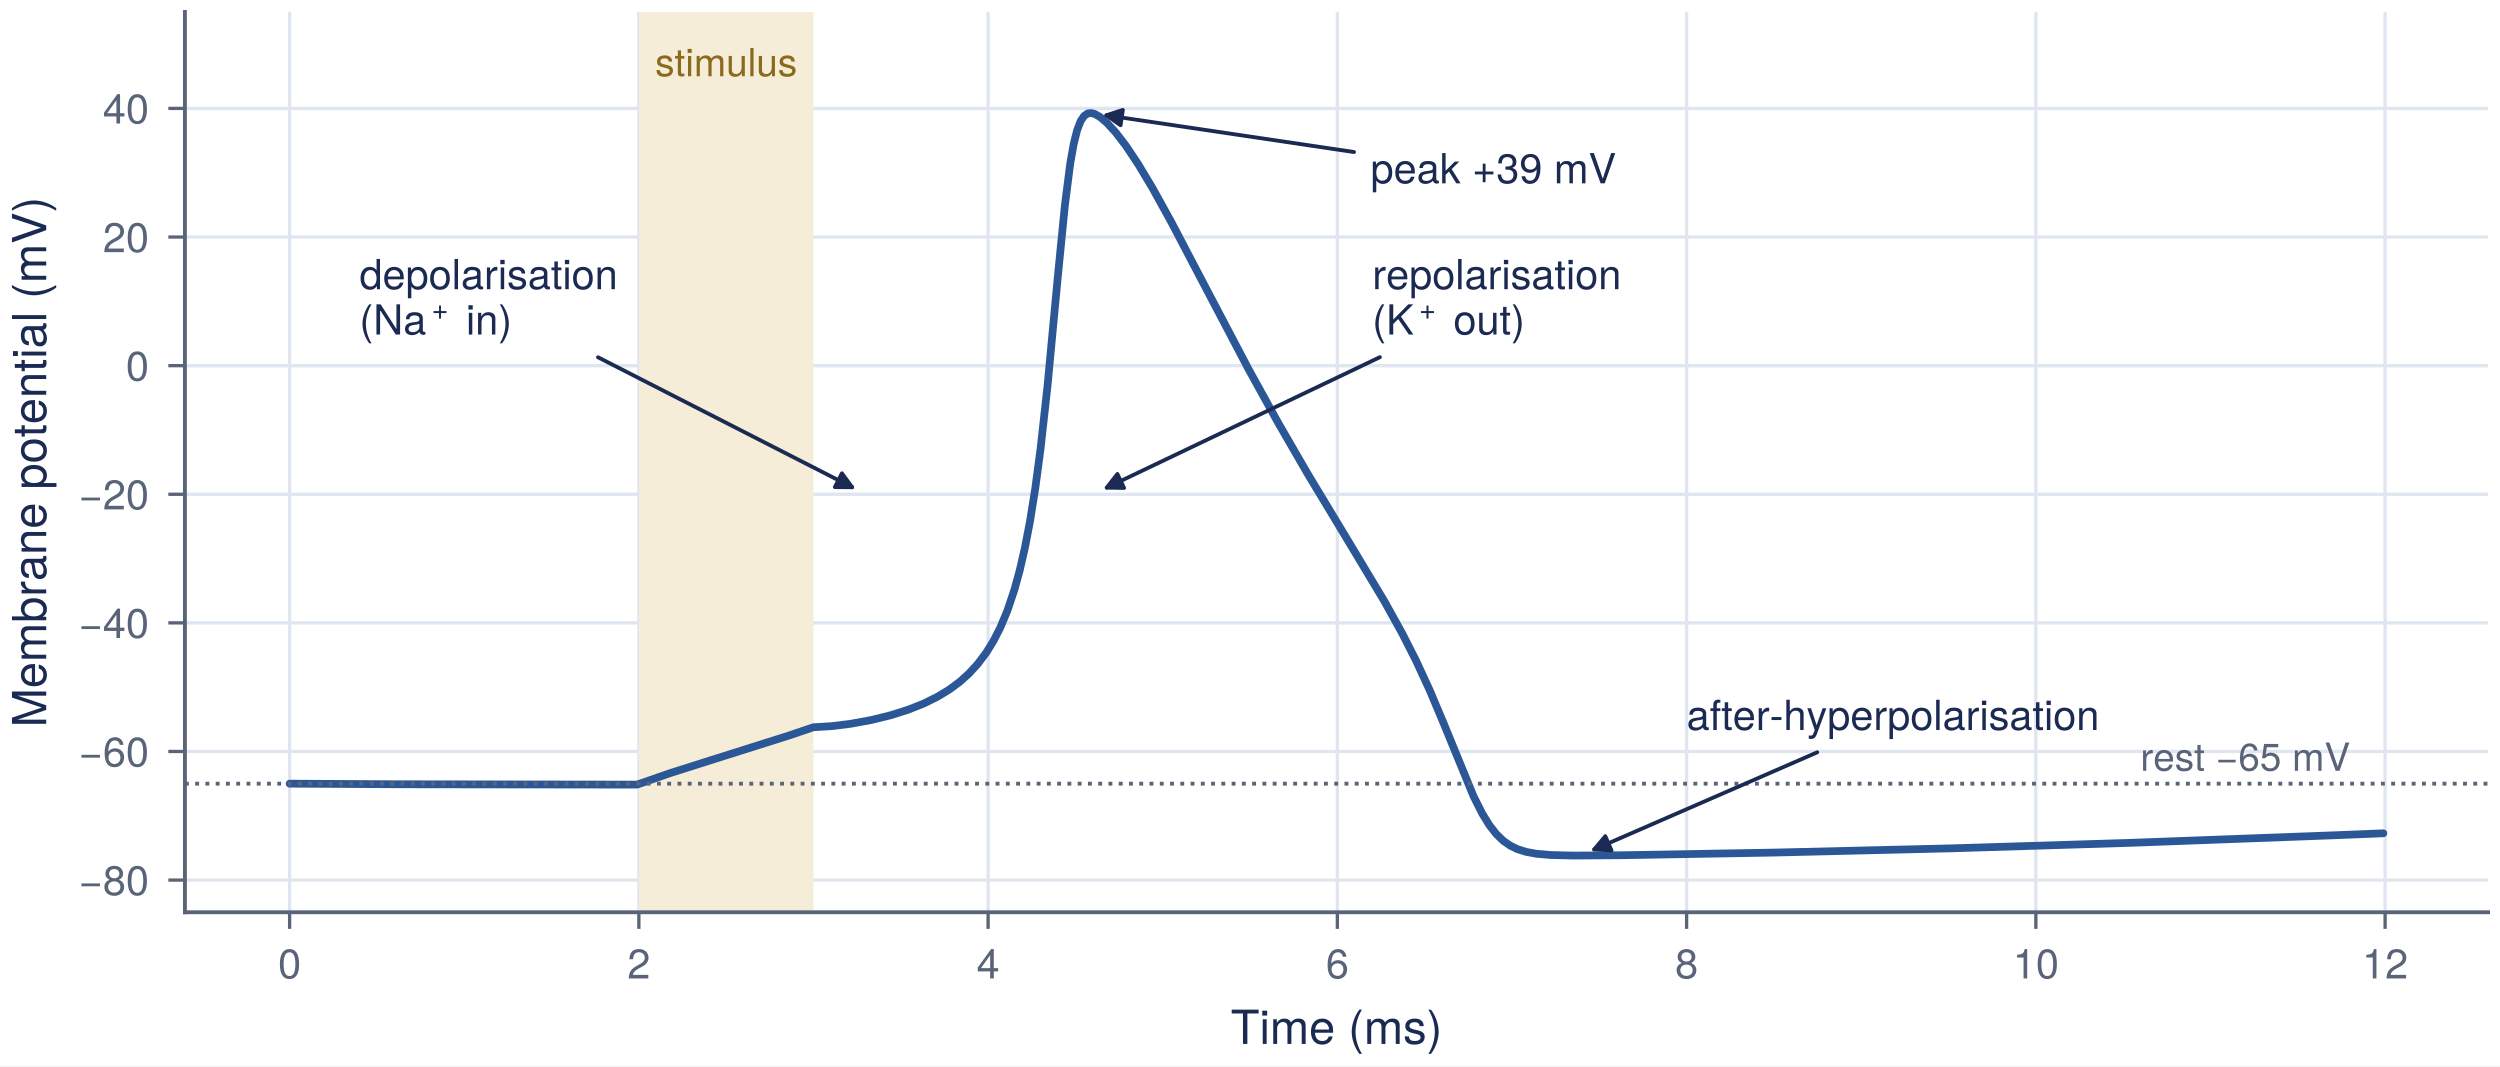
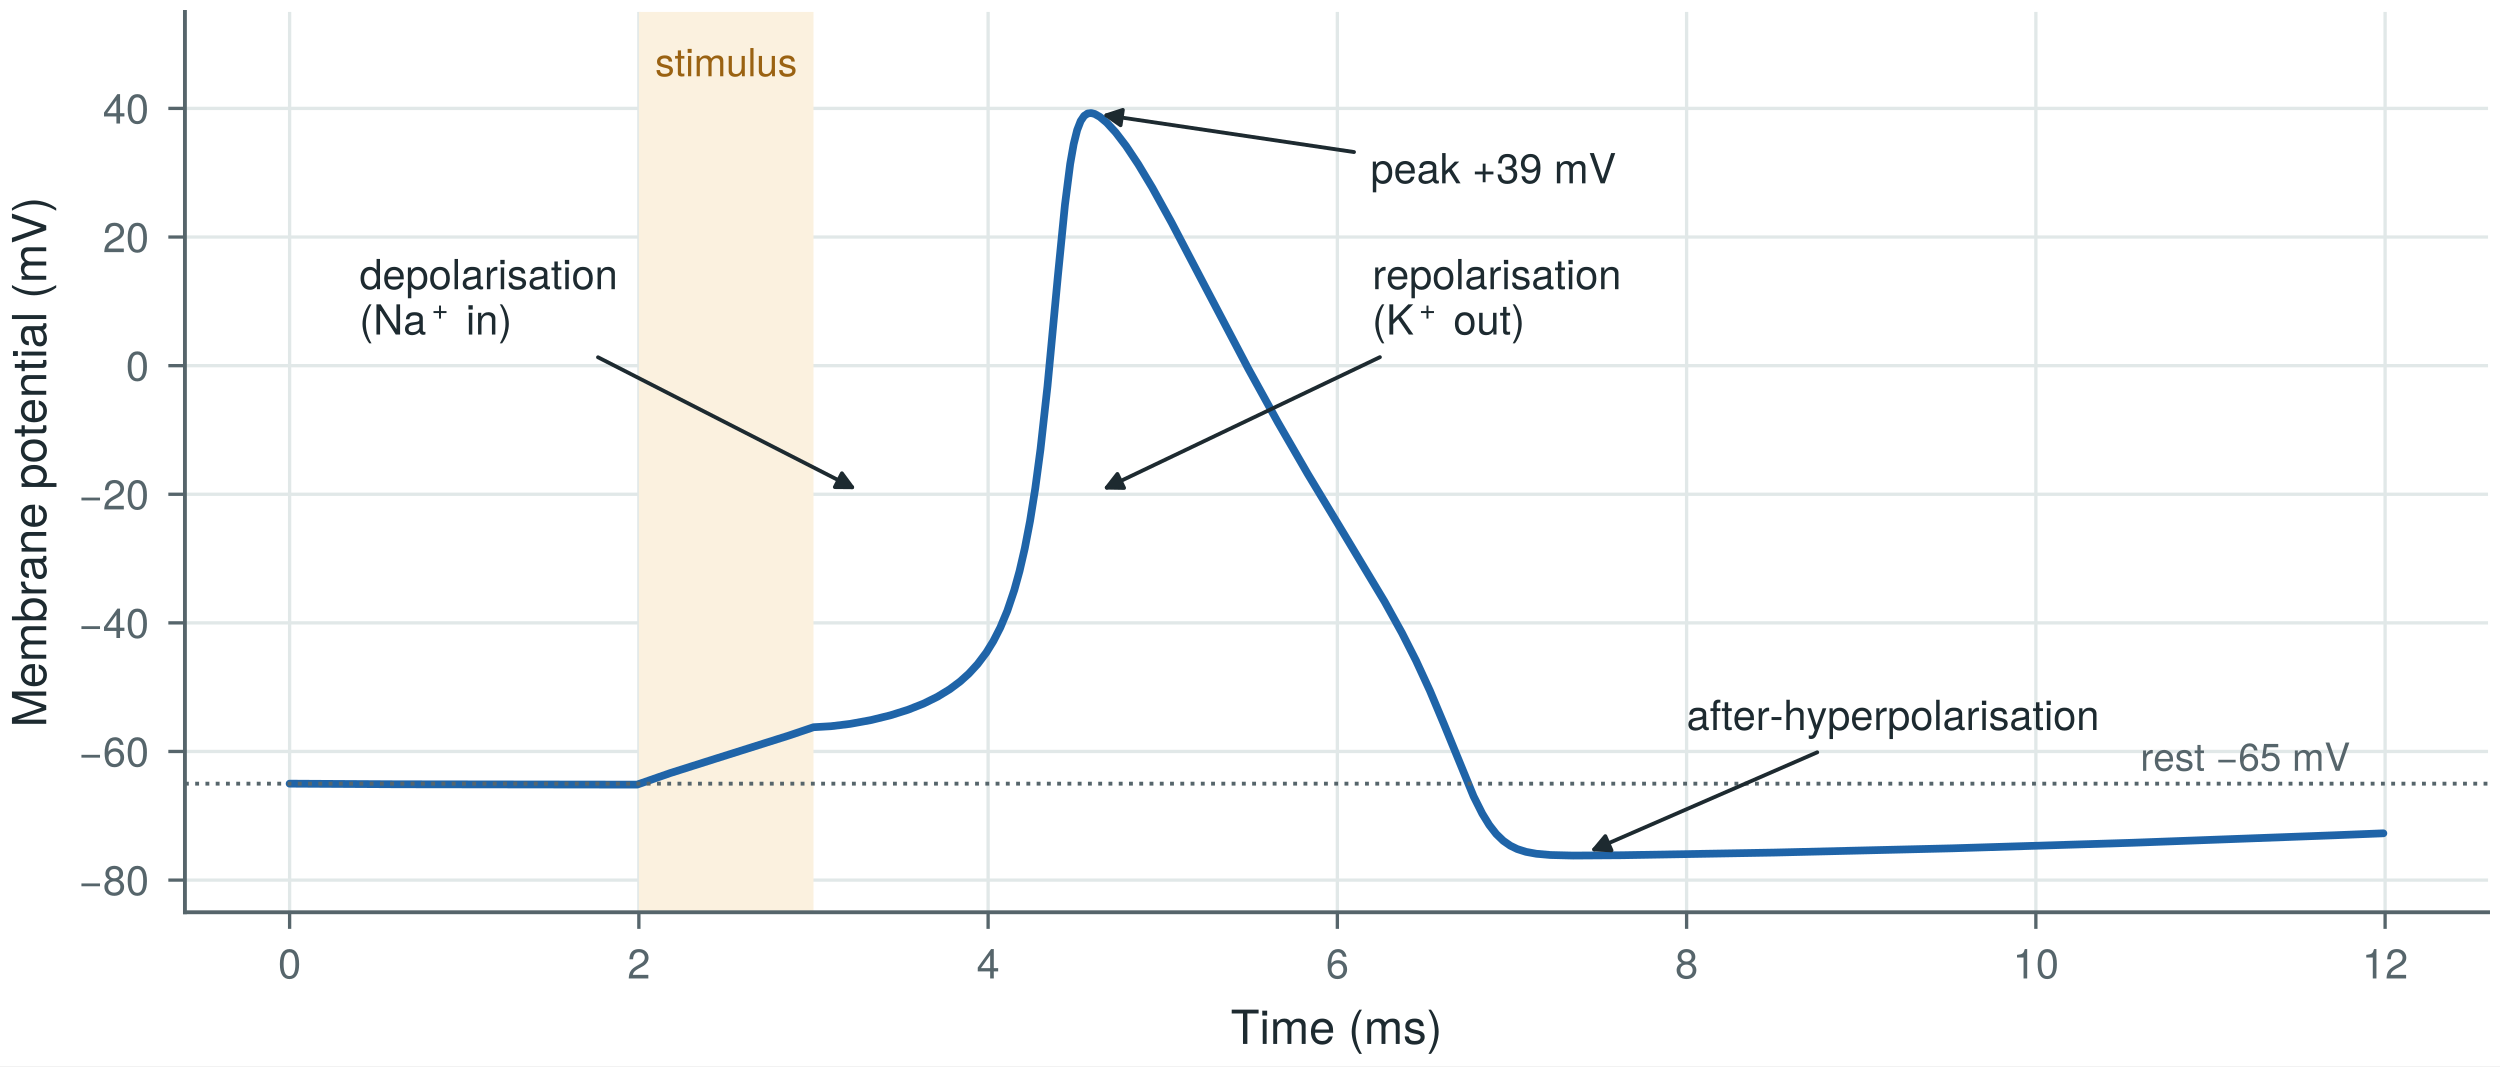
<svg xmlns="http://www.w3.org/2000/svg" xmlns:xlink="http://www.w3.org/1999/xlink" width="451.92pt" height="192.72pt" viewBox="0 0 451.92 192.72" version="1.1">
  <defs>
    <style type="text/css">*{stroke-linejoin: round; stroke-linecap: butt}</style>
  </defs>
  <g id="figure_1">
    <g id="patch_1">
      <path d="M 0 192.72  L 451.92 192.72  L 451.92 0  L 0 0  z " style="fill: #ffffff" />
    </g>
    <g id="axes_1">
      <g id="patch_2">
        <path d="M 33.429 164.907  L 449.76 164.907  L 449.76 2.16  L 33.429 2.16  z " style="fill: #ffffff" />
      </g>
      <g id="matplotlib.axis_1">
        <g id="xtick_1">
          <g id="line2d_1">
-             <path d="M 52.353 164.907  L 52.353 2.16  " clip-path="url(#pe7419ea3a1)" style="fill: none; stroke: #dfe6f0; stroke-width: 0.6; stroke-linecap: round" />
+             <path d="M 52.353 164.907  L 52.353 2.16  " clip-path="url(#pd0a937bdf8)" style="fill: none; stroke: #e1e8e8; stroke-width: 0.6; stroke-linecap: round" />
          </g>
          <g id="line2d_2">
            <defs>
-               <path id="mf13ac5f0f1" d="M 0 0  L 0 3  " style="stroke: #5a6478; stroke-width: 0.6" />
+               <path id="m36fbe61258" d="M 0 0  L 0 3  " style="stroke: #56656b; stroke-width: 0.6" />
            </defs>
            <g>
-               <use xlink:href="#mf13ac5f0f1" x="52.353" y="164.907" style="fill: #5a6478; stroke: #5a6478; stroke-width: 0.6" />
+               <use xlink:href="#m36fbe61258" x="52.353" y="164.907" style="fill: #56656b; stroke: #56656b; stroke-width: 0.6" />
            </g>
          </g>
          <g id="text_1">
-             <g style="fill: #5a6478" transform="translate(50.26863 176.875)scale(0.075 -0.075)">
+             <g style="fill: #56656b" transform="translate(50.26863 176.875)scale(0.075 -0.075)">
              <defs>
                <path id="TeXGyreHeros-Regular-30" d="M 3245 2182  C 3245 3757 2746 4538 1760 4538  C 781 4538 275 3744 275 2221  C 275 691 787 -96 1760 -96  C 2720 -96 3245 691 3245 2182  z M 2669 2234  C 2669 947 2374 371 1747 371  C 1152 371 851 973 851 2214  C 851 3456 1152 4038 1760 4038  C 2368 4038 2669 3450 2669 2234  z " transform="scale(0.015625)" />
              </defs>
              <use xlink:href="#TeXGyreHeros-Regular-30" />
            </g>
          </g>
        </g>
        <g id="xtick_2">
          <g id="line2d_3">
-             <path d="M 115.486 164.907  L 115.486 2.16  " clip-path="url(#pe7419ea3a1)" style="fill: none; stroke: #dfe6f0; stroke-width: 0.6; stroke-linecap: round" />
+             <path d="M 115.486 164.907  L 115.486 2.16  " clip-path="url(#pd0a937bdf8)" style="fill: none; stroke: #e1e8e8; stroke-width: 0.6; stroke-linecap: round" />
          </g>
          <g id="line2d_4">
            <g>
-               <use xlink:href="#mf13ac5f0f1" x="115.486" y="164.907" style="fill: #5a6478; stroke: #5a6478; stroke-width: 0.6" />
+               <use xlink:href="#m36fbe61258" x="115.486" y="164.907" style="fill: #56656b; stroke: #56656b; stroke-width: 0.6" />
            </g>
          </g>
          <g id="text_2">
-             <g style="fill: #5a6478" transform="translate(113.4016 176.875)scale(0.075 -0.075)">
+             <g style="fill: #56656b" transform="translate(113.4016 176.875)scale(0.075 -0.075)">
              <defs>
                <path id="TeXGyreHeros-Regular-32" d="M 3270 3206  C 3270 3974 2675 4538 1818 4538  C 890 4538 352 4064 320 2963  L 883 2963  C 928 3725 1242 4045 1798 4045  C 2310 4045 2694 3680 2694 3194  C 2694 2835 2483 2528 2080 2298  L 1491 1965  C 544 1427 269 998 218 0  L 3238 0  L 3238 557  L 851 557  C 909 928 1114 1165 1670 1491  L 2310 1837  C 2944 2176 3270 2650 3270 3206  z " transform="scale(0.015625)" />
              </defs>
              <use xlink:href="#TeXGyreHeros-Regular-32" />
            </g>
          </g>
        </g>
        <g id="xtick_3">
          <g id="line2d_5">
-             <path d="M 178.619 164.907  L 178.619 2.16  " clip-path="url(#pe7419ea3a1)" style="fill: none; stroke: #dfe6f0; stroke-width: 0.6; stroke-linecap: round" />
+             <path d="M 178.619 164.907  L 178.619 2.16  " clip-path="url(#pd0a937bdf8)" style="fill: none; stroke: #e1e8e8; stroke-width: 0.6; stroke-linecap: round" />
          </g>
          <g id="line2d_6">
            <g>
-               <use xlink:href="#mf13ac5f0f1" x="178.619" y="164.907" style="fill: #5a6478; stroke: #5a6478; stroke-width: 0.6" />
+               <use xlink:href="#m36fbe61258" x="178.619" y="164.907" style="fill: #56656b; stroke: #56656b; stroke-width: 0.6" />
            </g>
          </g>
          <g id="text_3">
-             <g style="fill: #5a6478" transform="translate(176.5345 176.875)scale(0.075 -0.075)">
+             <g style="fill: #56656b" transform="translate(176.5345 176.875)scale(0.075 -0.075)">
              <defs>
                <path id="TeXGyreHeros-Regular-34" d="M 3328 1088  L 3328 1594  L 2656 1594  L 2656 4538  L 2240 4538  L 179 1683  L 179 1088  L 2093 1088  L 2093 0  L 2656 0  L 2656 1088  L 3328 1088  z M 2093 1594  L 672 1594  L 2093 3578  L 2093 1594  z " transform="scale(0.015625)" />
              </defs>
              <use xlink:href="#TeXGyreHeros-Regular-34" />
            </g>
          </g>
        </g>
        <g id="xtick_4">
          <g id="line2d_7">
-             <path d="M 241.752 164.907  L 241.752 2.16  " clip-path="url(#pe7419ea3a1)" style="fill: none; stroke: #dfe6f0; stroke-width: 0.6; stroke-linecap: round" />
+             <path d="M 241.752 164.907  L 241.752 2.16  " clip-path="url(#pd0a937bdf8)" style="fill: none; stroke: #e1e8e8; stroke-width: 0.6; stroke-linecap: round" />
          </g>
          <g id="line2d_8">
            <g>
-               <use xlink:href="#mf13ac5f0f1" x="241.752" y="164.907" style="fill: #5a6478; stroke: #5a6478; stroke-width: 0.6" />
+               <use xlink:href="#m36fbe61258" x="241.752" y="164.907" style="fill: #56656b; stroke: #56656b; stroke-width: 0.6" />
            </g>
          </g>
          <g id="text_4">
-             <g style="fill: #5a6478" transform="translate(239.6675 176.875)scale(0.075 -0.075)">
+             <g style="fill: #56656b" transform="translate(239.6675 176.875)scale(0.075 -0.075)">
              <defs>
                <path id="TeXGyreHeros-Regular-36" d="M 3283 1408  C 3283 2253 2707 2822 1894 2822  C 1446 2822 1094 2650 851 2317  C 858 3424 1216 4038 1862 4038  C 2259 4038 2534 3789 2624 3354  L 3187 3354  C 3078 4096 2592 4538 1901 4538  C 845 4538 275 3648 275 2067  C 275 653 762 -96 1798 -96  C 2662 -96 3283 518 3283 1408  z M 2707 1363  C 2707 794 2323 403 1805 403  C 1280 403 883 813 883 1395  C 883 1958 1267 2323 1824 2323  C 2368 2323 2707 1971 2707 1363  z " transform="scale(0.015625)" />
              </defs>
              <use xlink:href="#TeXGyreHeros-Regular-36" />
            </g>
          </g>
        </g>
        <g id="xtick_5">
          <g id="line2d_9">
-             <path d="M 304.885 164.907  L 304.885 2.16  " clip-path="url(#pe7419ea3a1)" style="fill: none; stroke: #dfe6f0; stroke-width: 0.6; stroke-linecap: round" />
+             <path d="M 304.885 164.907  L 304.885 2.16  " clip-path="url(#pd0a937bdf8)" style="fill: none; stroke: #e1e8e8; stroke-width: 0.6; stroke-linecap: round" />
          </g>
          <g id="line2d_10">
            <g>
-               <use xlink:href="#mf13ac5f0f1" x="304.885" y="164.907" style="fill: #5a6478; stroke: #5a6478; stroke-width: 0.6" />
+               <use xlink:href="#m36fbe61258" x="304.885" y="164.907" style="fill: #56656b; stroke: #56656b; stroke-width: 0.6" />
            </g>
          </g>
          <g id="text_5">
-             <g style="fill: #5a6478" transform="translate(302.8004 176.875)scale(0.075 -0.075)">
+             <g style="fill: #56656b" transform="translate(302.8004 176.875)scale(0.075 -0.075)">
              <defs>
                <path id="TeXGyreHeros-Regular-38" d="M 3283 1280  C 3283 1786 3027 2138 2502 2387  C 2970 2669 3123 2899 3123 3328  C 3123 4038 2566 4538 1760 4538  C 960 4538 397 4038 397 3328  C 397 2906 550 2675 1011 2387  C 493 2138 237 1786 237 1286  C 237 454 864 -96 1760 -96  C 2656 -96 3283 454 3283 1280  z M 2547 3315  C 2547 2893 2234 2611 1760 2611  C 1286 2611 973 2893 973 3322  C 973 3757 1286 4038 1760 4038  C 2240 4038 2547 3757 2547 3315  z M 2707 1274  C 2707 736 2323 403 1747 403  C 1197 403 813 742 813 1274  C 813 1805 1197 2138 1760 2138  C 2323 2138 2707 1805 2707 1274  z " transform="scale(0.015625)" />
              </defs>
              <use xlink:href="#TeXGyreHeros-Regular-38" />
            </g>
          </g>
        </g>
        <g id="xtick_6">
          <g id="line2d_11">
-             <path d="M 368.018 164.907  L 368.018 2.16  " clip-path="url(#pe7419ea3a1)" style="fill: none; stroke: #dfe6f0; stroke-width: 0.6; stroke-linecap: round" />
+             <path d="M 368.018 164.907  L 368.018 2.16  " clip-path="url(#pd0a937bdf8)" style="fill: none; stroke: #e1e8e8; stroke-width: 0.6; stroke-linecap: round" />
          </g>
          <g id="line2d_12">
            <g>
-               <use xlink:href="#mf13ac5f0f1" x="368.018" y="164.907" style="fill: #5a6478; stroke: #5a6478; stroke-width: 0.6" />
+               <use xlink:href="#m36fbe61258" x="368.018" y="164.907" style="fill: #56656b; stroke: #56656b; stroke-width: 0.6" />
            </g>
          </g>
          <g id="text_6">
-             <g style="fill: #5a6478" transform="translate(363.8486 176.875)scale(0.075 -0.075)">
+             <g style="fill: #56656b" transform="translate(363.8486 176.875)scale(0.075 -0.075)">
              <defs>
                <path id="TeXGyreHeros-Regular-31" d="M 2221 0  L 2221 4538  L 1850 4538  C 1651 3840 1523 3744 653 3635  L 653 3232  L 1658 3232  L 1658 0  L 2221 0  z " transform="scale(0.015625)" />
              </defs>
              <use xlink:href="#TeXGyreHeros-Regular-31" />
              <use xlink:href="#TeXGyreHeros-Regular-30" x="55.6" />
            </g>
          </g>
        </g>
        <g id="xtick_7">
          <g id="line2d_13">
-             <path d="M 431.151 164.907  L 431.151 2.16  " clip-path="url(#pe7419ea3a1)" style="fill: none; stroke: #dfe6f0; stroke-width: 0.6; stroke-linecap: round" />
+             <path d="M 431.151 164.907  L 431.151 2.16  " clip-path="url(#pd0a937bdf8)" style="fill: none; stroke: #e1e8e8; stroke-width: 0.6; stroke-linecap: round" />
          </g>
          <g id="line2d_14">
            <g>
-               <use xlink:href="#mf13ac5f0f1" x="431.151" y="164.907" style="fill: #5a6478; stroke: #5a6478; stroke-width: 0.6" />
+               <use xlink:href="#m36fbe61258" x="431.151" y="164.907" style="fill: #56656b; stroke: #56656b; stroke-width: 0.6" />
            </g>
          </g>
          <g id="text_7">
-             <g style="fill: #5a6478" transform="translate(426.9816 176.875)scale(0.075 -0.075)">
+             <g style="fill: #56656b" transform="translate(426.9816 176.875)scale(0.075 -0.075)">
              <use xlink:href="#TeXGyreHeros-Regular-31" />
              <use xlink:href="#TeXGyreHeros-Regular-32" x="55.6" />
            </g>
          </g>
        </g>
        <g id="text_8">
-           <g style="fill: #1b2a52" transform="translate(222.4747 188.7068)scale(0.085 -0.085)">
+           <g style="fill: #1d2a30" transform="translate(222.4747 188.7068)scale(0.085 -0.085)">
            <defs>
              <path id="TeXGyreHeros-Regular-54" d="M 3795 4141  L 3795 4666  L 134 4666  L 134 4141  L 1670 4141  L 1670 0  L 2266 0  L 2266 4141  L 3795 4141  z " transform="scale(0.015625)" />
              <path id="TeXGyreHeros-Regular-69" d="M 979 0  L 979 3354  L 448 3354  L 448 0  L 979 0  z M 1050 3859  L 1050 4525  L 384 4525  L 384 3859  L 1050 3859  z " transform="scale(0.015625)" />
              <path id="TeXGyreHeros-Regular-6d" d="M 4864 0  L 4864 2515  C 4864 3117 4531 3450 3904 3450  C 3456 3450 3187 3315 2874 2938  C 2675 3296 2406 3450 1971 3450  C 1523 3450 1229 3283 941 2880  L 941 3354  L 454 3354  L 454 0  L 986 0  L 986 2106  C 986 2592 1338 2982 1773 2982  C 2170 2982 2394 2739 2394 2310  L 2394 0  L 2925 0  L 2925 2106  C 2925 2592 3283 2982 3718 2982  C 4109 2982 4333 2733 4333 2310  L 4333 0  L 4864 0  z " transform="scale(0.015625)" />
              <path id="TeXGyreHeros-Regular-65" d="M 3283 1523  C 3283 2010 3245 2317 3149 2566  C 2931 3117 2419 3450 1792 3450  C 858 3450 256 2758 256 1658  C 256 557 838 -96 1779 -96  C 2547 -96 3078 339 3213 1018  L 2675 1018  C 2528 576 2227 397 1798 397  C 1242 397 826 755 813 1523  L 3283 1523  z M 2714 1997  C 2714 1997 2714 1971 2707 1958  L 826 1958  C 870 2554 1248 2957 1786 2957  C 2310 2957 2714 2522 2714 1997  z " transform="scale(0.015625)" />
              <path id="TeXGyreHeros-Regular-20" transform="scale(0.015625)" />
              <path id="TeXGyreHeros-Regular-28" d="M 1862 -1357  C 1299 -442 986 634 986 1658  C 986 2675 1299 3757 1862 4666  L 1510 4666  C 870 3827 467 2662 467 1658  C 467 646 870 -518 1510 -1357  L 1862 -1357  z " transform="scale(0.015625)" />
              <path id="TeXGyreHeros-Regular-73" d="M 2938 941  C 2938 1440 2656 1690 1990 1850  L 1478 1971  C 1043 2074 858 2214 858 2451  C 858 2758 1133 2957 1568 2957  C 1997 2957 2227 2771 2240 2419  L 2803 2419  C 2797 3078 2362 3450 1587 3450  C 806 3450 301 3046 301 2426  C 301 1901 570 1651 1363 1459  L 1862 1338  C 2234 1248 2381 1139 2381 896  C 2381 582 2067 397 1600 397  C 1120 397 851 512 781 1024  L 218 1024  C 243 250 678 -96 1555 -96  C 2400 -96 2938 294 2938 941  z " transform="scale(0.015625)" />
              <path id="TeXGyreHeros-Regular-29" d="M 1638 1651  C 1638 2662 1235 3827 595 4666  L 243 4666  C 806 3750 1120 2675 1120 1651  C 1120 634 806 -448 243 -1357  L 595 -1357  C 1235 -518 1638 646 1638 1651  z " transform="scale(0.015625)" />
            </defs>
            <use xlink:href="#TeXGyreHeros-Regular-54" />
            <use xlink:href="#TeXGyreHeros-Regular-69" x="61.1" />
            <use xlink:href="#TeXGyreHeros-Regular-6d" x="83.3" />
            <use xlink:href="#TeXGyreHeros-Regular-65" x="166.6" />
            <use xlink:href="#TeXGyreHeros-Regular-20" x="222.2" />
            <use xlink:href="#TeXGyreHeros-Regular-28" x="250" />
            <use xlink:href="#TeXGyreHeros-Regular-6d" x="283.3" />
            <use xlink:href="#TeXGyreHeros-Regular-73" x="366.6" />
            <use xlink:href="#TeXGyreHeros-Regular-29" x="416.6" />
          </g>
        </g>
      </g>
      <g id="matplotlib.axis_2">
        <g id="ytick_1">
          <g id="line2d_15">
-             <path d="M 33.429 159.095  L 449.76 159.095  " clip-path="url(#pe7419ea3a1)" style="fill: none; stroke: #dfe6f0; stroke-width: 0.6; stroke-linecap: round" />
+             <path d="M 33.429 159.095  L 449.76 159.095  " clip-path="url(#pd0a937bdf8)" style="fill: none; stroke: #e1e8e8; stroke-width: 0.6; stroke-linecap: round" />
          </g>
          <g id="line2d_16">
            <defs>
-               <path id="ma2112fe6fc" d="M 0 0  L -3 0  " style="stroke: #5a6478; stroke-width: 0.6" />
+               <path id="mbee38d656d" d="M 0 0  L -3 0  " style="stroke: #56656b; stroke-width: 0.6" />
            </defs>
            <g>
-               <use xlink:href="#ma2112fe6fc" x="33.429" y="159.095" style="fill: #5a6478; stroke: #5a6478; stroke-width: 0.6" />
+               <use xlink:href="#mbee38d656d" x="33.429" y="159.095" style="fill: #56656b; stroke: #56656b; stroke-width: 0.6" />
            </g>
          </g>
          <g id="text_9">
-             <g style="fill: #5a6478" transform="translate(14.20977 161.8286)scale(0.075 -0.075)">
+             <g style="fill: #56656b" transform="translate(14.20977 161.8286)scale(0.075 -0.075)">
              <defs>
                <path id="TeXGyreHeros-Regular-2212" d="M 3302 1382  L 3302 1818  L 435 1818  L 435 1382  L 3302 1382  z " transform="scale(0.015625)" />
              </defs>
              <use xlink:href="#TeXGyreHeros-Regular-2212" />
              <use xlink:href="#TeXGyreHeros-Regular-38" x="58.4" />
              <use xlink:href="#TeXGyreHeros-Regular-30" x="114" />
            </g>
          </g>
        </g>
        <g id="ytick_2">
          <g id="line2d_17">
-             <path d="M 33.429 135.845  L 449.76 135.845  " clip-path="url(#pe7419ea3a1)" style="fill: none; stroke: #dfe6f0; stroke-width: 0.6; stroke-linecap: round" />
+             <path d="M 33.429 135.845  L 449.76 135.845  " clip-path="url(#pd0a937bdf8)" style="fill: none; stroke: #e1e8e8; stroke-width: 0.6; stroke-linecap: round" />
          </g>
          <g id="line2d_18">
            <g>
-               <use xlink:href="#ma2112fe6fc" x="33.429" y="135.845" style="fill: #5a6478; stroke: #5a6478; stroke-width: 0.6" />
+               <use xlink:href="#mbee38d656d" x="33.429" y="135.845" style="fill: #56656b; stroke: #56656b; stroke-width: 0.6" />
            </g>
          </g>
          <g id="text_10">
-             <g style="fill: #5a6478" transform="translate(14.20977 138.579)scale(0.075 -0.075)">
+             <g style="fill: #56656b" transform="translate(14.20977 138.579)scale(0.075 -0.075)">
              <use xlink:href="#TeXGyreHeros-Regular-2212" />
              <use xlink:href="#TeXGyreHeros-Regular-36" x="58.4" />
              <use xlink:href="#TeXGyreHeros-Regular-30" x="114" />
            </g>
          </g>
        </g>
        <g id="ytick_3">
          <g id="line2d_19">
-             <path d="M 33.429 112.595  L 449.76 112.595  " clip-path="url(#pe7419ea3a1)" style="fill: none; stroke: #dfe6f0; stroke-width: 0.6; stroke-linecap: round" />
+             <path d="M 33.429 112.595  L 449.76 112.595  " clip-path="url(#pd0a937bdf8)" style="fill: none; stroke: #e1e8e8; stroke-width: 0.6; stroke-linecap: round" />
          </g>
          <g id="line2d_20">
            <g>
-               <use xlink:href="#ma2112fe6fc" x="33.429" y="112.595" style="fill: #5a6478; stroke: #5a6478; stroke-width: 0.6" />
+               <use xlink:href="#mbee38d656d" x="33.429" y="112.595" style="fill: #56656b; stroke: #56656b; stroke-width: 0.6" />
            </g>
          </g>
          <g id="text_11">
-             <g style="fill: #5a6478" transform="translate(14.20977 115.3295)scale(0.075 -0.075)">
+             <g style="fill: #56656b" transform="translate(14.20977 115.3295)scale(0.075 -0.075)">
              <use xlink:href="#TeXGyreHeros-Regular-2212" />
              <use xlink:href="#TeXGyreHeros-Regular-34" x="58.4" />
              <use xlink:href="#TeXGyreHeros-Regular-30" x="114" />
            </g>
          </g>
        </g>
        <g id="ytick_4">
          <g id="line2d_21">
-             <path d="M 33.429 89.346  L 449.76 89.346  " clip-path="url(#pe7419ea3a1)" style="fill: none; stroke: #dfe6f0; stroke-width: 0.6; stroke-linecap: round" />
+             <path d="M 33.429 89.346  L 449.76 89.346  " clip-path="url(#pd0a937bdf8)" style="fill: none; stroke: #e1e8e8; stroke-width: 0.6; stroke-linecap: round" />
          </g>
          <g id="line2d_22">
            <g>
-               <use xlink:href="#ma2112fe6fc" x="33.429" y="89.346" style="fill: #5a6478; stroke: #5a6478; stroke-width: 0.6" />
+               <use xlink:href="#mbee38d656d" x="33.429" y="89.346" style="fill: #56656b; stroke: #56656b; stroke-width: 0.6" />
            </g>
          </g>
          <g id="text_12">
-             <g style="fill: #5a6478" transform="translate(14.20977 92.07989)scale(0.075 -0.075)">
+             <g style="fill: #56656b" transform="translate(14.20977 92.07989)scale(0.075 -0.075)">
              <use xlink:href="#TeXGyreHeros-Regular-2212" />
              <use xlink:href="#TeXGyreHeros-Regular-32" x="58.4" />
              <use xlink:href="#TeXGyreHeros-Regular-30" x="114" />
            </g>
          </g>
        </g>
        <g id="ytick_5">
          <g id="line2d_23">
-             <path d="M 33.429 66.096  L 449.76 66.096  " clip-path="url(#pe7419ea3a1)" style="fill: none; stroke: #dfe6f0; stroke-width: 0.6; stroke-linecap: round" />
+             <path d="M 33.429 66.096  L 449.76 66.096  " clip-path="url(#pd0a937bdf8)" style="fill: none; stroke: #e1e8e8; stroke-width: 0.6; stroke-linecap: round" />
          </g>
          <g id="line2d_24">
            <g>
-               <use xlink:href="#ma2112fe6fc" x="33.429" y="66.096" style="fill: #5a6478; stroke: #5a6478; stroke-width: 0.6" />
+               <use xlink:href="#mbee38d656d" x="33.429" y="66.096" style="fill: #56656b; stroke: #56656b; stroke-width: 0.6" />
            </g>
          </g>
          <g id="text_13">
-             <g style="fill: #5a6478" transform="translate(22.75977 68.83031)scale(0.075 -0.075)">
+             <g style="fill: #56656b" transform="translate(22.75977 68.83031)scale(0.075 -0.075)">
              <use xlink:href="#TeXGyreHeros-Regular-30" />
            </g>
          </g>
        </g>
        <g id="ytick_6">
          <g id="line2d_25">
-             <path d="M 33.429 42.847  L 449.76 42.847  " clip-path="url(#pe7419ea3a1)" style="fill: none; stroke: #dfe6f0; stroke-width: 0.6; stroke-linecap: round" />
+             <path d="M 33.429 42.847  L 449.76 42.847  " clip-path="url(#pd0a937bdf8)" style="fill: none; stroke: #e1e8e8; stroke-width: 0.6; stroke-linecap: round" />
          </g>
          <g id="line2d_26">
            <g>
-               <use xlink:href="#ma2112fe6fc" x="33.429" y="42.847" style="fill: #5a6478; stroke: #5a6478; stroke-width: 0.6" />
+               <use xlink:href="#mbee38d656d" x="33.429" y="42.847" style="fill: #56656b; stroke: #56656b; stroke-width: 0.6" />
            </g>
          </g>
          <g id="text_14">
-             <g style="fill: #5a6478" transform="translate(18.59023 45.58074)scale(0.075 -0.075)">
+             <g style="fill: #56656b" transform="translate(18.59023 45.58074)scale(0.075 -0.075)">
              <use xlink:href="#TeXGyreHeros-Regular-32" />
              <use xlink:href="#TeXGyreHeros-Regular-30" x="55.6" />
            </g>
          </g>
        </g>
        <g id="ytick_7">
          <g id="line2d_27">
-             <path d="M 33.429 19.597  L 449.76 19.597  " clip-path="url(#pe7419ea3a1)" style="fill: none; stroke: #dfe6f0; stroke-width: 0.6; stroke-linecap: round" />
+             <path d="M 33.429 19.597  L 449.76 19.597  " clip-path="url(#pd0a937bdf8)" style="fill: none; stroke: #e1e8e8; stroke-width: 0.6; stroke-linecap: round" />
          </g>
          <g id="line2d_28">
            <g>
-               <use xlink:href="#ma2112fe6fc" x="33.429" y="19.597" style="fill: #5a6478; stroke: #5a6478; stroke-width: 0.6" />
+               <use xlink:href="#mbee38d656d" x="33.429" y="19.597" style="fill: #56656b; stroke: #56656b; stroke-width: 0.6" />
            </g>
          </g>
          <g id="text_15">
-             <g style="fill: #5a6478" transform="translate(18.59023 22.33116)scale(0.075 -0.075)">
+             <g style="fill: #56656b" transform="translate(18.59023 22.33116)scale(0.075 -0.075)">
              <use xlink:href="#TeXGyreHeros-Regular-34" />
              <use xlink:href="#TeXGyreHeros-Regular-30" x="55.6" />
            </g>
          </g>
        </g>
        <g id="text_16">
-           <g style="fill: #1b2a52" transform="translate(8.357031 131.4742)rotate(-90)scale(0.085 -0.085)">
+           <g style="fill: #1d2a30" transform="translate(8.357031 131.4742)rotate(-90)scale(0.085 -0.085)">
            <defs>
              <path id="TeXGyreHeros-Regular-4d" d="M 4870 0  L 4870 4666  L 4045 4666  L 2688 602  L 1306 4666  L 480 4666  L 480 0  L 1043 0  L 1043 3910  L 2368 0  L 2995 0  L 4307 3910  L 4307 0  L 4870 0  z " transform="scale(0.015625)" />
              <path id="TeXGyreHeros-Regular-62" d="M 3347 1715  C 3347 2803 2797 3450 1914 3450  C 1453 3450 1126 3277 877 2899  L 877 4666  L 346 4666  L 346 0  L 826 0  L 826 480  C 1082 90 1421 -96 1888 -96  C 2771 -96 3347 627 3347 1715  z M 2790 1683  C 2790 922 2394 403 1811 403  C 1248 403 877 915 877 1677  C 877 2464 1248 2976 1811 2950  C 2406 2950 2790 2432 2790 1683  z " transform="scale(0.015625)" />
              <path id="TeXGyreHeros-Regular-72" d="M 2054 2886  L 2054 3430  C 1965 3443 1920 3450 1850 3450  C 1504 3450 1242 3245 934 2746  L 934 3354  L 448 3354  L 448 0  L 979 0  L 979 1741  C 979 2496 1229 2874 2054 2886  z " transform="scale(0.015625)" />
              <path id="TeXGyreHeros-Regular-61" d="M 3424 13  L 3424 416  C 3366 403 3341 403 3309 403  C 3123 403 3021 499 3021 666  L 3021 2534  C 3021 3130 2586 3450 1760 3450  C 947 3450 448 3136 416 2362  L 954 2362  C 998 2771 1242 2957 1741 2957  C 2221 2957 2490 2778 2490 2458  L 2490 2317  C 2490 2093 2355 1997 1933 1946  C 1178 1850 1062 1824 858 1741  C 467 1581 269 1280 269 870  C 269 262 691 -96 1370 -96  C 1798 -96 2214 83 2509 397  C 2566 141 2797 -45 3059 -45  C 3168 -45 3251 -32 3424 13  z M 2490 1158  C 2490 678 2003 371 1485 371  C 1069 371 826 518 826 883  C 826 1235 1062 1389 1632 1472  C 2195 1549 2310 1574 2490 1658  L 2490 1158  z " transform="scale(0.015625)" />
              <path id="TeXGyreHeros-Regular-6e" d="M 3117 0  L 3117 2534  C 3117 3091 2701 3450 2054 3450  C 1555 3450 1235 3258 941 2790  L 941 3354  L 448 3354  L 448 0  L 979 0  L 979 1850  C 979 2534 1350 2982 1894 2982  C 2317 2982 2586 2726 2586 2323  L 2586 0  L 3117 0  z " transform="scale(0.015625)" />
              <path id="TeXGyreHeros-Regular-70" d="M 3347 1645  C 3347 2771 2797 3450 1907 3450  C 1453 3450 1088 3245 838 2848  L 838 3354  L 352 3354  L 352 -1395  L 883 -1395  L 883 403  C 1165 58 1478 -96 1914 -96  C 2778 -96 3347 576 3347 1645  z M 2790 1658  C 2790 896 2400 403 1818 403  C 1254 403 883 864 883 1651  C 883 2438 1254 2950 1818 2950  C 2406 2950 2790 2458 2790 1658  z " transform="scale(0.015625)" />
              <path id="TeXGyreHeros-Regular-6f" d="M 3264 1651  C 3264 2810 2707 3450 1741 3450  C 800 3450 230 2803 230 1677  C 230 550 794 -96 1747 -96  C 2688 -96 3264 550 3264 1651  z M 2707 1658  C 2707 870 2336 397 1747 397  C 1152 397 787 864 787 1677  C 787 2483 1152 2957 1747 2957  C 2349 2957 2707 2490 2707 1658  z " transform="scale(0.015625)" />
              <path id="TeXGyreHeros-Regular-74" d="M 1626 0  L 1626 448  C 1555 429 1472 422 1370 422  C 1139 422 1075 486 1075 723  L 1075 2918  L 1626 2918  L 1626 3354  L 1075 3354  L 1075 4275  L 544 4275  L 544 3354  L 90 3354  L 90 2918  L 544 2918  L 544 486  C 544 147 774 -45 1190 -45  C 1318 -45 1446 -32 1626 0  z " transform="scale(0.015625)" />
              <path id="TeXGyreHeros-Regular-6c" d="M 966 0  L 966 4666  L 435 4666  L 435 0  L 966 0  z " transform="scale(0.015625)" />
              <path id="TeXGyreHeros-Regular-56" d="M 4128 4666  L 3494 4666  L 2202 717  L 832 4666  L 192 4666  L 1869 0  L 2509 0  L 4128 4666  z " transform="scale(0.015625)" />
            </defs>
            <use xlink:href="#TeXGyreHeros-Regular-4d" />
            <use xlink:href="#TeXGyreHeros-Regular-65" x="83.3" />
            <use xlink:href="#TeXGyreHeros-Regular-6d" x="138.9" />
            <use xlink:href="#TeXGyreHeros-Regular-62" x="222.2" />
            <use xlink:href="#TeXGyreHeros-Regular-72" x="277.8" />
            <use xlink:href="#TeXGyreHeros-Regular-61" x="311.1" />
            <use xlink:href="#TeXGyreHeros-Regular-6e" x="366.7" />
            <use xlink:href="#TeXGyreHeros-Regular-65" x="422.3" />
            <use xlink:href="#TeXGyreHeros-Regular-20" x="477.9" />
            <use xlink:href="#TeXGyreHeros-Regular-70" x="505.7" />
            <use xlink:href="#TeXGyreHeros-Regular-6f" x="561.3" />
            <use xlink:href="#TeXGyreHeros-Regular-74" x="616.9" />
            <use xlink:href="#TeXGyreHeros-Regular-65" x="644.7" />
            <use xlink:href="#TeXGyreHeros-Regular-6e" x="700.3" />
            <use xlink:href="#TeXGyreHeros-Regular-74" x="755.9" />
            <use xlink:href="#TeXGyreHeros-Regular-69" x="783.7" />
            <use xlink:href="#TeXGyreHeros-Regular-61" x="805.9" />
            <use xlink:href="#TeXGyreHeros-Regular-6c" x="861.5" />
            <use xlink:href="#TeXGyreHeros-Regular-20" x="883.7" />
            <use xlink:href="#TeXGyreHeros-Regular-28" x="911.5" />
            <use xlink:href="#TeXGyreHeros-Regular-6d" x="944.8" />
            <use xlink:href="#TeXGyreHeros-Regular-56" x="1028.1" />
            <use xlink:href="#TeXGyreHeros-Regular-29" x="1094.8" />
          </g>
        </g>
      </g>
      <g id="patch_3">
-         <path d="M 115.486 164.907  L 115.486 2.16  L 147.053 2.16  L 147.053 164.907  z " clip-path="url(#pe7419ea3a1)" style="fill: #f5edd8" />
+         <path d="M 115.486 164.907  L 115.486 2.16  L 147.053 2.16  L 147.053 164.907  z " clip-path="url(#pd0a937bdf8)" style="fill: #fbf1df" />
      </g>
      <g id="line2d_29">
-         <path d="M 52.353 141.661  L 71.925 141.771  L 115.171 141.834  L 121.168 139.743  L 129.376 137.14  L 142.634 132.954  L 147.053 131.459  L 150.209 131.276  L 153.682 130.854  L 157.47 130.162  L 160.942 129.309  L 164.099 128.317  L 166.94 127.195  L 169.465 125.95  L 171.675 124.602  L 173.569 123.185  L 175.147 121.761  L 176.725 120.045  L 178.304 117.946  L 179.566 115.902  L 180.829 113.434  L 182.092 110.413  L 183.354 106.663  L 184.301 103.232  L 185.248 99.13  L 186.195 94.204  L 187.142 88.281  L 188.089 81.2  L 189.352 69.821  L 191.246 49.744  L 192.509 37.03  L 193.456 29.624  L 194.087 26.037  L 194.718 23.505  L 195.35 21.874  L 195.981 20.942  L 196.612 20.514  L 197.244 20.434  L 197.875 20.593  L 198.822 21.126  L 200.084 22.195  L 201.663 23.917  L 203.557 26.392  L 205.766 29.708  L 208.292 33.918  L 211.764 40.196  L 217.446 51.043  L 225.653 66.651  L 231.02 76.377  L 236.386 85.652  L 243.015 96.634  L 250.275 108.725  L 253.432 114.419  L 255.957 119.388  L 258.482 124.856  L 261.008 130.861  L 266.374 143.948  L 267.952 147.089  L 269.215 149.143  L 270.478 150.764  L 271.74 151.984  L 273.003 152.865  L 274.266 153.482  L 275.844 153.986  L 277.738 154.334  L 280.263 154.556  L 284.367 154.659  L 293.206 154.597  L 320.668 154.119  L 352.866 153.35  L 385.38 152.349  L 421.997 150.99  L 430.835 150.635  L 430.835 150.635  " clip-path="url(#pe7419ea3a1)" style="fill: none; stroke: #2b5797; stroke-width: 1.4; stroke-linecap: round" />
+         <path d="M 52.353 141.661  L 71.925 141.771  L 115.171 141.834  L 121.168 139.743  L 129.376 137.14  L 142.634 132.954  L 147.053 131.459  L 150.209 131.276  L 153.682 130.854  L 157.47 130.162  L 160.942 129.309  L 164.099 128.317  L 166.94 127.195  L 169.465 125.95  L 171.675 124.602  L 173.569 123.185  L 175.147 121.761  L 176.725 120.045  L 178.304 117.946  L 179.566 115.902  L 180.829 113.434  L 182.092 110.413  L 183.354 106.663  L 184.301 103.232  L 185.248 99.13  L 186.195 94.204  L 187.142 88.281  L 188.089 81.2  L 189.352 69.821  L 191.246 49.744  L 192.509 37.03  L 193.456 29.624  L 194.087 26.037  L 194.718 23.505  L 195.35 21.874  L 195.981 20.942  L 196.612 20.514  L 197.244 20.434  L 197.875 20.593  L 198.822 21.126  L 200.084 22.195  L 201.663 23.917  L 203.557 26.392  L 205.766 29.708  L 208.292 33.918  L 211.764 40.196  L 217.446 51.043  L 225.653 66.651  L 231.02 76.377  L 236.386 85.652  L 243.015 96.634  L 250.275 108.725  L 253.432 114.419  L 255.957 119.388  L 258.482 124.856  L 261.008 130.861  L 266.374 143.948  L 267.952 147.089  L 269.215 149.143  L 270.478 150.764  L 271.74 151.984  L 273.003 152.865  L 274.266 153.482  L 275.844 153.986  L 277.738 154.334  L 280.263 154.556  L 284.367 154.659  L 293.206 154.597  L 320.668 154.119  L 352.866 153.35  L 385.38 152.349  L 421.997 150.99  L 430.835 150.635  L 430.835 150.635  " clip-path="url(#pd0a937bdf8)" style="fill: none; stroke: #1f64a8; stroke-width: 1.4; stroke-linecap: round" />
      </g>
      <g id="line2d_30">
-         <path d="M 33.429 141.657  L 449.76 141.657  " clip-path="url(#pe7419ea3a1)" style="fill: none; stroke-dasharray: 0.7,1.155; stroke-dashoffset: 0; stroke: #5a6478; stroke-width: 0.7" />
+         <path d="M 33.429 141.657  L 449.76 141.657  " clip-path="url(#pd0a937bdf8)" style="fill: none; stroke-dasharray: 0.7,1.155; stroke-dashoffset: 0; stroke: #56656b; stroke-width: 0.7" />
      </g>
      <g id="patch_4">
-         <path d="M 33.429 164.907  L 33.429 2.16  " style="fill: none; stroke: #5a6478; stroke-width: 0.7; stroke-linejoin: miter; stroke-linecap: square" />
+         <path d="M 33.429 164.907  L 33.429 2.16  " style="fill: none; stroke: #56656b; stroke-width: 0.7; stroke-linejoin: miter; stroke-linecap: square" />
      </g>
      <g id="patch_5">
-         <path d="M 33.429 164.907  L 449.76 164.907  " style="fill: none; stroke: #5a6478; stroke-width: 0.7; stroke-linejoin: miter; stroke-linecap: square" />
+         <path d="M 33.429 164.907  L 449.76 164.907  " style="fill: none; stroke: #56656b; stroke-width: 0.7; stroke-linejoin: miter; stroke-linecap: square" />
      </g>
      <g id="text_17">
-         <g style="fill: #8a6a1c" transform="translate(118.4355 13.78479)scale(0.07 -0.07)">
+         <g style="fill: #9a6212" transform="translate(118.4355 13.78479)scale(0.07 -0.07)">
          <defs>
            <path id="TeXGyreHeros-Regular-75" d="M 3085 0  L 3085 3354  L 2554 3354  L 2554 1504  C 2554 819 2195 371 1638 371  C 1216 371 947 627 947 1030  L 947 3354  L 416 3354  L 416 819  C 416 262 832 -96 1485 -96  C 1978 -96 2291 77 2605 518  L 2605 0  L 3085 0  z " transform="scale(0.015625)" />
          </defs>
          <use xlink:href="#TeXGyreHeros-Regular-73" />
          <use xlink:href="#TeXGyreHeros-Regular-74" x="50" />
          <use xlink:href="#TeXGyreHeros-Regular-69" x="77.8" />
          <use xlink:href="#TeXGyreHeros-Regular-6d" x="100" />
          <use xlink:href="#TeXGyreHeros-Regular-75" x="183.3" />
          <use xlink:href="#TeXGyreHeros-Regular-6c" x="238.9" />
          <use xlink:href="#TeXGyreHeros-Regular-75" x="261.1" />
          <use xlink:href="#TeXGyreHeros-Regular-73" x="316.7" />
        </g>
      </g>
      <g id="patch_6">
-         <path d="M 244.759 27.484  Q 221.992 24.106 199.998 20.843  " style="fill: none; stroke: #1b2a52; stroke-width: 0.7; stroke-linecap: round" />
-         <path d="M 202.563 22.639  L 199.998 20.843  L 202.974 19.869  L 202.563 22.639  z " style="fill: #1b2a52; stroke: #1b2a52; stroke-width: 0.7; stroke-linecap: round" />
+         <path d="M 244.759 27.484  Q 221.992 24.106 199.998 20.843  " style="fill: none; stroke: #1d2a30; stroke-width: 0.7; stroke-linecap: round" />
+         <path d="M 202.563 22.639  L 199.998 20.843  L 202.974 19.869  L 202.563 22.639  z " style="fill: #1d2a30; stroke: #1d2a30; stroke-width: 0.7; stroke-linecap: round" />
      </g>
      <g id="text_18">
-         <g style="fill: #1b2a52" transform="translate(247.7499 33.13857)scale(0.075 -0.075)">
+         <g style="fill: #1d2a30" transform="translate(247.7499 33.13857)scale(0.075 -0.075)">
          <defs>
            <path id="TeXGyreHeros-Regular-6b" d="M 3213 0  L 1843 2195  L 3008 3354  L 2323 3354  L 902 1933  L 902 4666  L 371 4666  L 371 0  L 902 0  L 902 1306  L 1421 1818  L 2554 0  L 3213 0  z " transform="scale(0.015625)" />
            <path id="TeXGyreHeros-Regular-2b" d="M 3302 1382  L 3302 1818  L 2086 1818  L 2086 3034  L 1651 3034  L 1651 1818  L 435 1818  L 435 1382  L 1651 1382  L 1651 166  L 2086 166  L 2086 1382  L 3302 1382  z " transform="scale(0.015625)" />
            <path id="TeXGyreHeros-Regular-33" d="M 3238 1318  C 3238 1869 3014 2189 2470 2374  C 2893 2541 3104 2835 3104 3290  C 3104 4070 2586 4538 1722 4538  C 806 4538 320 4038 301 3072  L 864 3072  C 877 3744 1152 4045 1728 4045  C 2227 4045 2528 3750 2528 3270  C 2528 2784 2317 2586 1414 2586  L 1414 2112  L 1722 2112  C 2342 2112 2662 1818 2662 1312  C 2662 742 2310 403 1722 403  C 1107 403 806 710 768 1370  L 205 1370  C 275 358 774 -96 1702 -96  C 2637 -96 3238 461 3238 1318  z " transform="scale(0.015625)" />
            <path id="TeXGyreHeros-Regular-39" d="M 3258 2374  C 3258 3795 2765 4538 1728 4538  C 864 4538 243 3923 243 3034  C 243 2189 819 1619 1638 1619  C 2067 1619 2381 1773 2675 2125  C 2669 1018 2310 403 1664 403  C 1267 403 992 653 902 1088  L 339 1088  C 448 346 934 -96 1626 -96  C 2688 -96 3258 806 3258 2374  z M 2643 3046  C 2643 2490 2253 2118 1702 2118  C 1158 2118 819 2470 819 3078  C 819 3654 1203 4045 1722 4045  C 2246 4045 2643 3635 2643 3046  z " transform="scale(0.015625)" />
          </defs>
          <use xlink:href="#TeXGyreHeros-Regular-70" />
          <use xlink:href="#TeXGyreHeros-Regular-65" x="55.6" />
          <use xlink:href="#TeXGyreHeros-Regular-61" x="111.2" />
          <use xlink:href="#TeXGyreHeros-Regular-6b" x="166.8" />
          <use xlink:href="#TeXGyreHeros-Regular-20" x="216.8" />
          <use xlink:href="#TeXGyreHeros-Regular-2b" x="244.6" />
          <use xlink:href="#TeXGyreHeros-Regular-33" x="303" />
          <use xlink:href="#TeXGyreHeros-Regular-39" x="358.6" />
          <use xlink:href="#TeXGyreHeros-Regular-20" x="414.2" />
          <use xlink:href="#TeXGyreHeros-Regular-6d" x="442" />
          <use xlink:href="#TeXGyreHeros-Regular-56" x="525.3" />
        </g>
      </g>
      <g id="patch_7">
-         <path d="M 108.104 64.587  Q 131.422 76.511 154.044 88.078  " style="fill: none; stroke: #1b2a52; stroke-width: 0.7; stroke-linecap: round" />
-         <path d="M 152.188 85.557  L 154.044 88.078  L 150.914 88.05  L 152.188 85.557  z " style="fill: #1b2a52; stroke: #1b2a52; stroke-width: 0.7; stroke-linecap: round" />
+         <path d="M 108.104 64.587  Q 131.422 76.511 154.044 88.078  " style="fill: none; stroke: #1d2a30; stroke-width: 0.7; stroke-linecap: round" />
+         <path d="M 152.188 85.557  L 154.044 88.078  L 150.914 88.05  L 152.188 85.557  z " style="fill: #1d2a30; stroke: #1d2a30; stroke-width: 0.7; stroke-linecap: round" />
      </g>
      <g id="text_19">
-         <g style="fill: #1b2a52" transform="translate(64.97999 52.27814)scale(0.075 -0.075)">
+         <g style="fill: #1d2a30" transform="translate(64.97999 52.27814)scale(0.075 -0.075)">
          <defs>
            <path id="TeXGyreHeros-Regular-64" d="M 3168 0  L 3168 4666  L 2637 4666  L 2637 2931  C 2413 3270 2054 3450 1606 3450  C 736 3450 166 2778 166 1709  C 166 576 723 -96 1626 -96  C 2086 -96 2406 77 2694 493  L 2694 0  L 3168 0  z M 2637 1664  C 2637 890 2266 403 1702 403  C 1114 403 723 896 723 1677  C 723 2458 1114 2950 1696 2950  C 2272 2950 2637 2438 2637 1664  z " transform="scale(0.015625)" />
          </defs>
          <use xlink:href="#TeXGyreHeros-Regular-64" />
          <use xlink:href="#TeXGyreHeros-Regular-65" x="55.6" />
          <use xlink:href="#TeXGyreHeros-Regular-70" x="111.2" />
          <use xlink:href="#TeXGyreHeros-Regular-6f" x="166.8" />
          <use xlink:href="#TeXGyreHeros-Regular-6c" x="222.4" />
          <use xlink:href="#TeXGyreHeros-Regular-61" x="244.6" />
          <use xlink:href="#TeXGyreHeros-Regular-72" x="300.2" />
          <use xlink:href="#TeXGyreHeros-Regular-69" x="333.5" />
          <use xlink:href="#TeXGyreHeros-Regular-73" x="355.7" />
          <use xlink:href="#TeXGyreHeros-Regular-61" x="405.7" />
          <use xlink:href="#TeXGyreHeros-Regular-74" x="461.3" />
          <use xlink:href="#TeXGyreHeros-Regular-69" x="489.1" />
          <use xlink:href="#TeXGyreHeros-Regular-6f" x="511.3" />
          <use xlink:href="#TeXGyreHeros-Regular-6e" x="566.9" />
        </g>
-         <g style="fill: #1b2a52" transform="translate(64.97999 60.48291)scale(0.075 -0.075)">
+         <g style="fill: #1d2a30" transform="translate(64.97999 60.48291)scale(0.075 -0.075)">
          <defs>
            <path id="TeXGyreHeros-Regular-4e" d="M 4134 0  L 4134 4666  L 3571 4666  L 3571 851  L 1133 4666  L 486 4666  L 486 0  L 1050 0  L 1050 3782  L 3462 0  L 4134 0  z " transform="scale(0.015625)" />
          </defs>
          <use xlink:href="#TeXGyreHeros-Regular-28" transform="translate(0 0.09375)" />
          <use xlink:href="#TeXGyreHeros-Regular-4e" transform="translate(33.29999 0.09375)" />
          <use xlink:href="#TeXGyreHeros-Regular-61" transform="translate(105.5 0.09375)" />
          <use xlink:href="#TeXGyreHeros-Regular-2b" transform="translate(173.6791 36.77813)scale(0.7)" />
          <use xlink:href="#TeXGyreHeros-Regular-20" transform="translate(228.8414 0.09375)" />
          <use xlink:href="#TeXGyreHeros-Regular-69" transform="translate(256.6414 0.09375)" />
          <use xlink:href="#TeXGyreHeros-Regular-6e" transform="translate(278.8414 0.09375)" />
          <use xlink:href="#TeXGyreHeros-Regular-29" transform="translate(334.4413 0.09375)" />
        </g>
      </g>
      <g id="patch_8">
-         <path d="M 249.439 64.566  Q 224.4 76.525 200.067 88.148  " style="fill: none; stroke: #1b2a52; stroke-width: 0.7; stroke-linecap: round" />
-         <path d="M 203.197 88.204  L 200.067 88.148  L 201.99 85.678  L 203.197 88.204  z " style="fill: #1b2a52; stroke: #1b2a52; stroke-width: 0.7; stroke-linecap: round" />
+         <path d="M 249.439 64.566  Q 224.4 76.525 200.067 88.148  " style="fill: none; stroke: #1d2a30; stroke-width: 0.7; stroke-linecap: round" />
+         <path d="M 203.197 88.204  L 200.067 88.148  L 201.99 85.678  L 203.197 88.204  z " style="fill: #1d2a30; stroke: #1d2a30; stroke-width: 0.7; stroke-linecap: round" />
      </g>
      <g id="text_20">
-         <g style="fill: #1b2a52" transform="translate(248.0655 52.27814)scale(0.075 -0.075)">
+         <g style="fill: #1d2a30" transform="translate(248.0655 52.27814)scale(0.075 -0.075)">
          <use xlink:href="#TeXGyreHeros-Regular-72" />
          <use xlink:href="#TeXGyreHeros-Regular-65" x="33.3" />
          <use xlink:href="#TeXGyreHeros-Regular-70" x="88.9" />
          <use xlink:href="#TeXGyreHeros-Regular-6f" x="144.5" />
          <use xlink:href="#TeXGyreHeros-Regular-6c" x="200.1" />
          <use xlink:href="#TeXGyreHeros-Regular-61" x="222.3" />
          <use xlink:href="#TeXGyreHeros-Regular-72" x="277.9" />
          <use xlink:href="#TeXGyreHeros-Regular-69" x="311.2" />
          <use xlink:href="#TeXGyreHeros-Regular-73" x="333.4" />
          <use xlink:href="#TeXGyreHeros-Regular-61" x="383.4" />
          <use xlink:href="#TeXGyreHeros-Regular-74" x="439" />
          <use xlink:href="#TeXGyreHeros-Regular-69" x="466.8" />
          <use xlink:href="#TeXGyreHeros-Regular-6f" x="489" />
          <use xlink:href="#TeXGyreHeros-Regular-6e" x="544.6" />
        </g>
-         <g style="fill: #1b2a52" transform="translate(248.0655 60.48291)scale(0.075 -0.075)">
+         <g style="fill: #1d2a30" transform="translate(248.0655 60.48291)scale(0.075 -0.075)">
          <defs>
            <path id="TeXGyreHeros-Regular-4b" d="M 4211 0  L 2291 2765  L 4192 4666  L 3424 4666  L 1101 2304  L 1101 4666  L 506 4666  L 506 0  L 1101 0  L 1101 1632  L 1862 2394  L 3507 0  L 4211 0  z " transform="scale(0.015625)" />
          </defs>
          <use xlink:href="#TeXGyreHeros-Regular-28" transform="translate(0 0.09375)" />
          <use xlink:href="#TeXGyreHeros-Regular-4b" transform="translate(33.29999 0.09375)" />
          <use xlink:href="#TeXGyreHeros-Regular-2b" transform="translate(112.5791 36.77813)scale(0.7)" />
          <use xlink:href="#TeXGyreHeros-Regular-20" transform="translate(167.7414 0.09375)" />
          <use xlink:href="#TeXGyreHeros-Regular-6f" transform="translate(195.5414 0.09375)" />
          <use xlink:href="#TeXGyreHeros-Regular-75" transform="translate(251.1414 0.09375)" />
          <use xlink:href="#TeXGyreHeros-Regular-74" transform="translate(306.7414 0.09375)" />
          <use xlink:href="#TeXGyreHeros-Regular-29" transform="translate(334.5414 0.09375)" />
        </g>
      </g>
      <g id="patch_9">
-         <path d="M 328.495 135.995  Q 307.979 144.93 288.181 153.551  " style="fill: none; stroke: #1b2a52; stroke-width: 0.7; stroke-linecap: round" />
-         <path d="M 291.307 153.717  L 288.181 153.551  L 290.189 151.15  L 291.307 153.717  z " style="fill: #1b2a52; stroke: #1b2a52; stroke-width: 0.7; stroke-linecap: round" />
+         <path d="M 328.495 135.995  Q 307.979 144.93 288.181 153.551  " style="fill: none; stroke: #1d2a30; stroke-width: 0.7; stroke-linecap: round" />
+         <path d="M 291.307 153.717  L 288.181 153.551  L 290.189 151.15  L 291.307 153.717  z " style="fill: #1d2a30; stroke: #1d2a30; stroke-width: 0.7; stroke-linecap: round" />
      </g>
      <g id="text_21">
-         <g style="fill: #1b2a52" transform="translate(304.8852 131.9604)scale(0.075 -0.075)">
+         <g style="fill: #1d2a30" transform="translate(304.8852 131.9604)scale(0.075 -0.075)">
          <defs>
            <path id="TeXGyreHeros-Regular-66" d="M 1651 2918  L 1651 3354  L 1094 3354  L 1094 3878  C 1094 4102 1222 4218 1466 4218  C 1510 4218 1530 4218 1651 4211  L 1651 4653  C 1530 4678 1459 4685 1350 4685  C 858 4685 563 4403 563 3923  L 563 3354  L 115 3354  L 115 2918  L 563 2918  L 563 0  L 1094 0  L 1094 2918  L 1651 2918  z " transform="scale(0.015625)" />
            <path id="TeXGyreHeros-Regular-2d" d="M 1818 1536  L 1818 1997  L 294 1997  L 294 1536  L 1818 1536  z " transform="scale(0.015625)" />
            <path id="TeXGyreHeros-Regular-68" d="M 3110 0  L 3110 2534  C 3110 3098 2707 3450 2054 3450  C 1581 3450 1293 3302 979 2893  L 979 4666  L 448 4666  L 448 0  L 979 0  L 979 1850  C 979 2534 1338 2982 1888 2982  C 2266 2982 2579 2765 2579 2323  L 2579 0  L 3110 0  z " transform="scale(0.015625)" />
            <path id="TeXGyreHeros-Regular-79" d="M 3059 3354  L 2483 3354  L 1555 742  L 698 3354  L 128 3354  L 1261 -13  L 1056 -544  C 966 -781 858 -870 627 -870  C 550 -870 461 -858 346 -832  L 346 -1312  C 454 -1370 563 -1395 704 -1395  C 1082 -1395 1389 -1184 1568 -704  L 3059 3354  z " transform="scale(0.015625)" />
          </defs>
          <use xlink:href="#TeXGyreHeros-Regular-61" />
          <use xlink:href="#TeXGyreHeros-Regular-66" x="55.6" />
          <use xlink:href="#TeXGyreHeros-Regular-74" x="83.4" />
          <use xlink:href="#TeXGyreHeros-Regular-65" x="111.2" />
          <use xlink:href="#TeXGyreHeros-Regular-72" x="166.8" />
          <use xlink:href="#TeXGyreHeros-Regular-2d" x="200.1" />
          <use xlink:href="#TeXGyreHeros-Regular-68" x="233.4" />
          <use xlink:href="#TeXGyreHeros-Regular-79" x="289" />
          <use xlink:href="#TeXGyreHeros-Regular-70" x="339" />
          <use xlink:href="#TeXGyreHeros-Regular-65" x="394.6" />
          <use xlink:href="#TeXGyreHeros-Regular-72" x="450.2" />
          <use xlink:href="#TeXGyreHeros-Regular-70" x="483.5" />
          <use xlink:href="#TeXGyreHeros-Regular-6f" x="539.1" />
          <use xlink:href="#TeXGyreHeros-Regular-6c" x="594.7" />
          <use xlink:href="#TeXGyreHeros-Regular-61" x="616.9" />
          <use xlink:href="#TeXGyreHeros-Regular-72" x="672.5" />
          <use xlink:href="#TeXGyreHeros-Regular-69" x="705.8" />
          <use xlink:href="#TeXGyreHeros-Regular-73" x="728" />
          <use xlink:href="#TeXGyreHeros-Regular-61" x="778" />
          <use xlink:href="#TeXGyreHeros-Regular-74" x="833.6" />
          <use xlink:href="#TeXGyreHeros-Regular-69" x="861.4" />
          <use xlink:href="#TeXGyreHeros-Regular-6f" x="883.6" />
          <use xlink:href="#TeXGyreHeros-Regular-6e" x="939.2" />
        </g>
      </g>
      <g id="text_22">
-         <g style="fill: #5a6478" transform="translate(386.9065 139.3325)scale(0.07 -0.07)">
+         <g style="fill: #56656b" transform="translate(386.9065 139.3325)scale(0.07 -0.07)">
          <defs>
            <path id="TeXGyreHeros-Regular-35" d="M 3283 1504  C 3283 2400 2688 2989 1818 2989  C 1498 2989 1242 2906 979 2714  L 1158 3885  L 3046 3885  L 3046 4442  L 704 4442  L 365 2067  L 883 2067  C 1146 2381 1363 2490 1715 2490  C 2323 2490 2707 2099 2707 1427  C 2707 774 2330 403 1715 403  C 1222 403 922 653 787 1165  L 224 1165  C 410 262 922 -96 1728 -96  C 2643 -96 3283 544 3283 1504  z " transform="scale(0.015625)" />
          </defs>
          <use xlink:href="#TeXGyreHeros-Regular-72" />
          <use xlink:href="#TeXGyreHeros-Regular-65" x="33.3" />
          <use xlink:href="#TeXGyreHeros-Regular-73" x="88.9" />
          <use xlink:href="#TeXGyreHeros-Regular-74" x="138.9" />
          <use xlink:href="#TeXGyreHeros-Regular-20" x="166.7" />
          <use xlink:href="#TeXGyreHeros-Regular-2212" x="194.5" />
          <use xlink:href="#TeXGyreHeros-Regular-36" x="252.9" />
          <use xlink:href="#TeXGyreHeros-Regular-35" x="308.5" />
          <use xlink:href="#TeXGyreHeros-Regular-20" x="364.1" />
          <use xlink:href="#TeXGyreHeros-Regular-6d" x="391.9" />
          <use xlink:href="#TeXGyreHeros-Regular-56" x="475.2" />
        </g>
      </g>
    </g>
  </g>
  <defs>
-     <clipPath id="pe7419ea3a1">
+     <clipPath id="pd0a937bdf8">
      <rect x="33.429" y="2.16" width="416.33" height="162.747" />
    </clipPath>
  </defs>
</svg>
